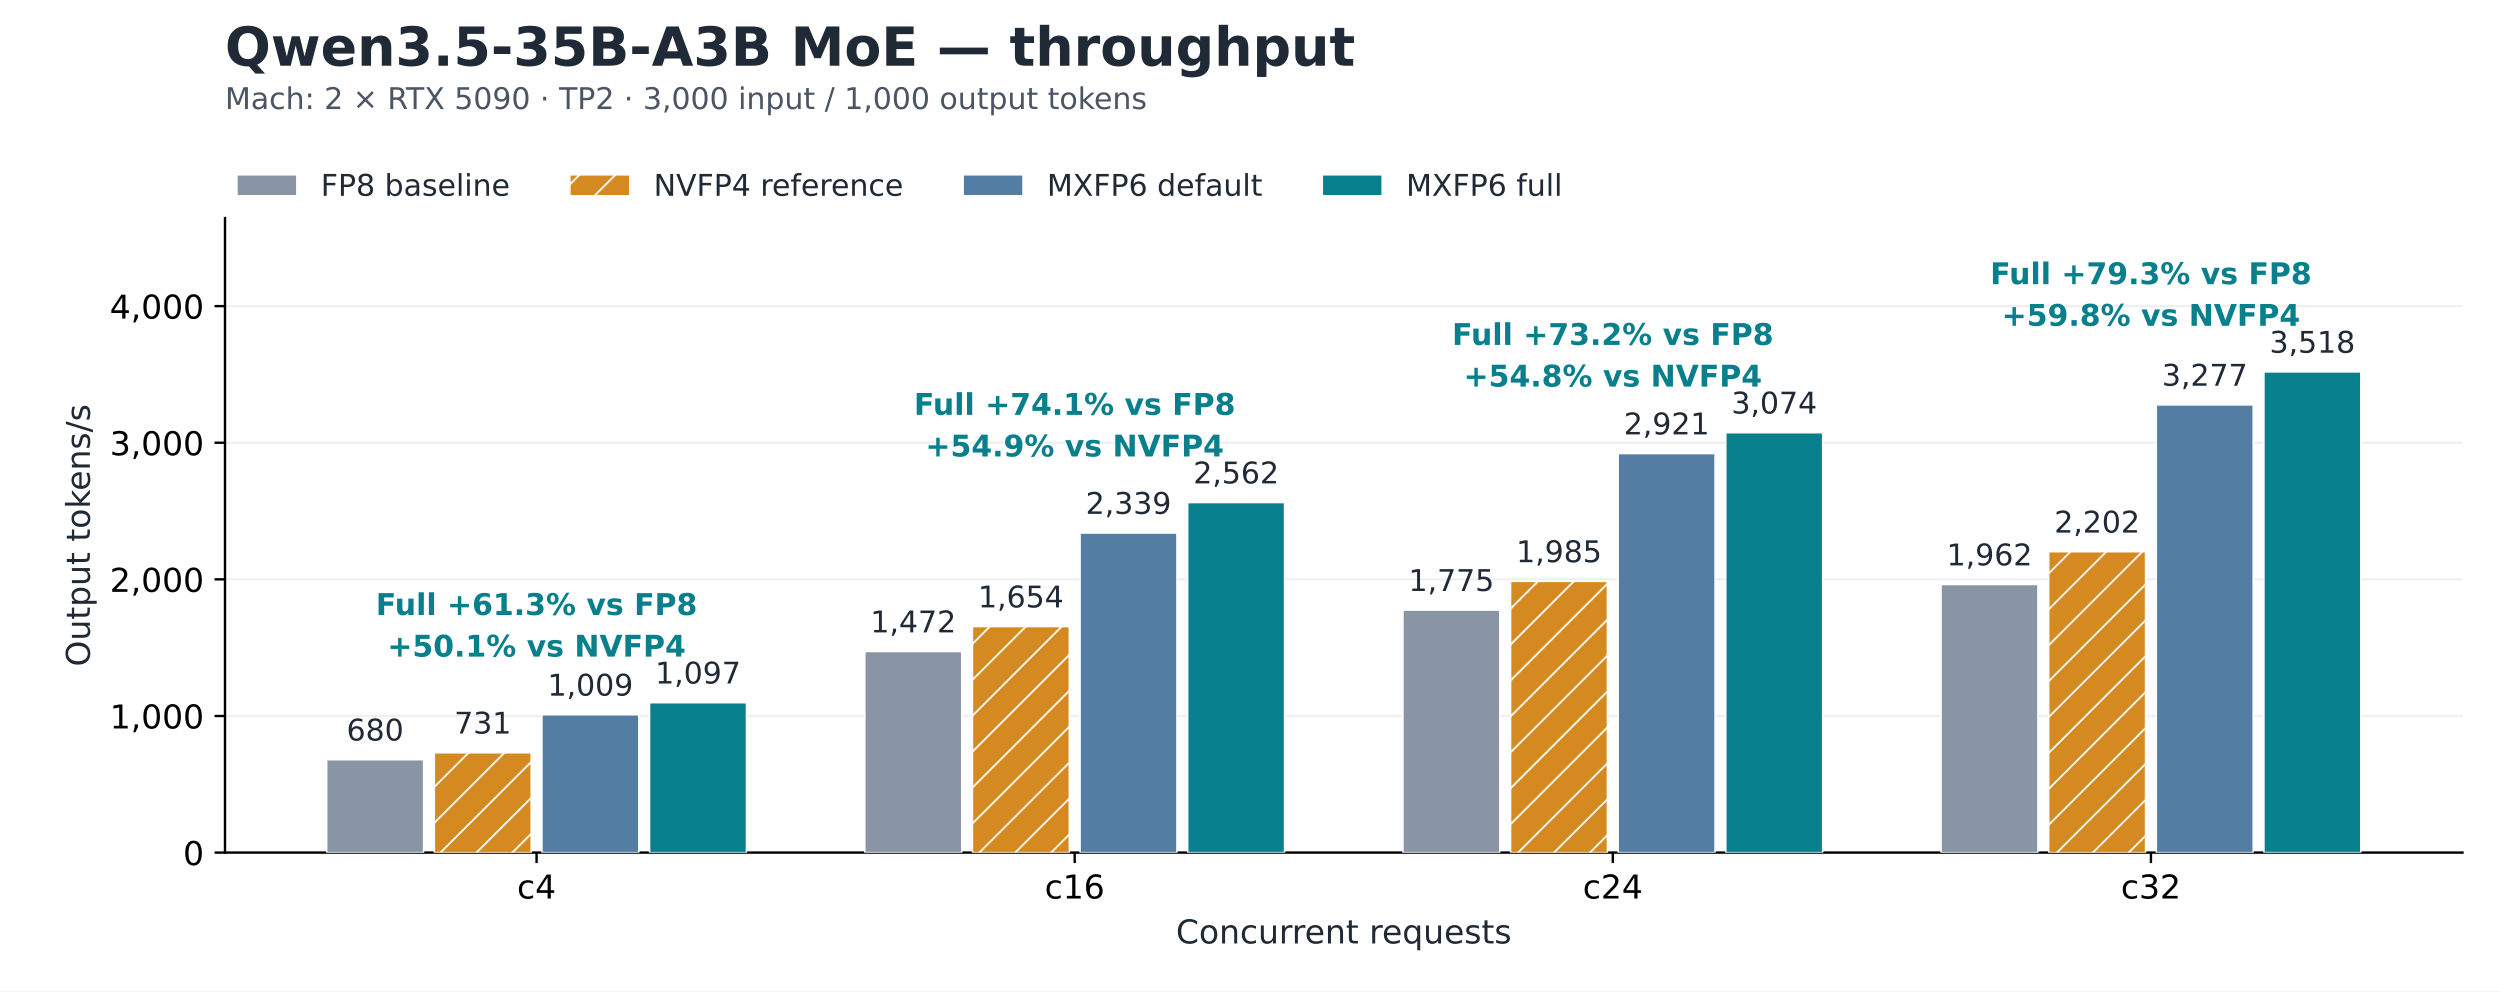
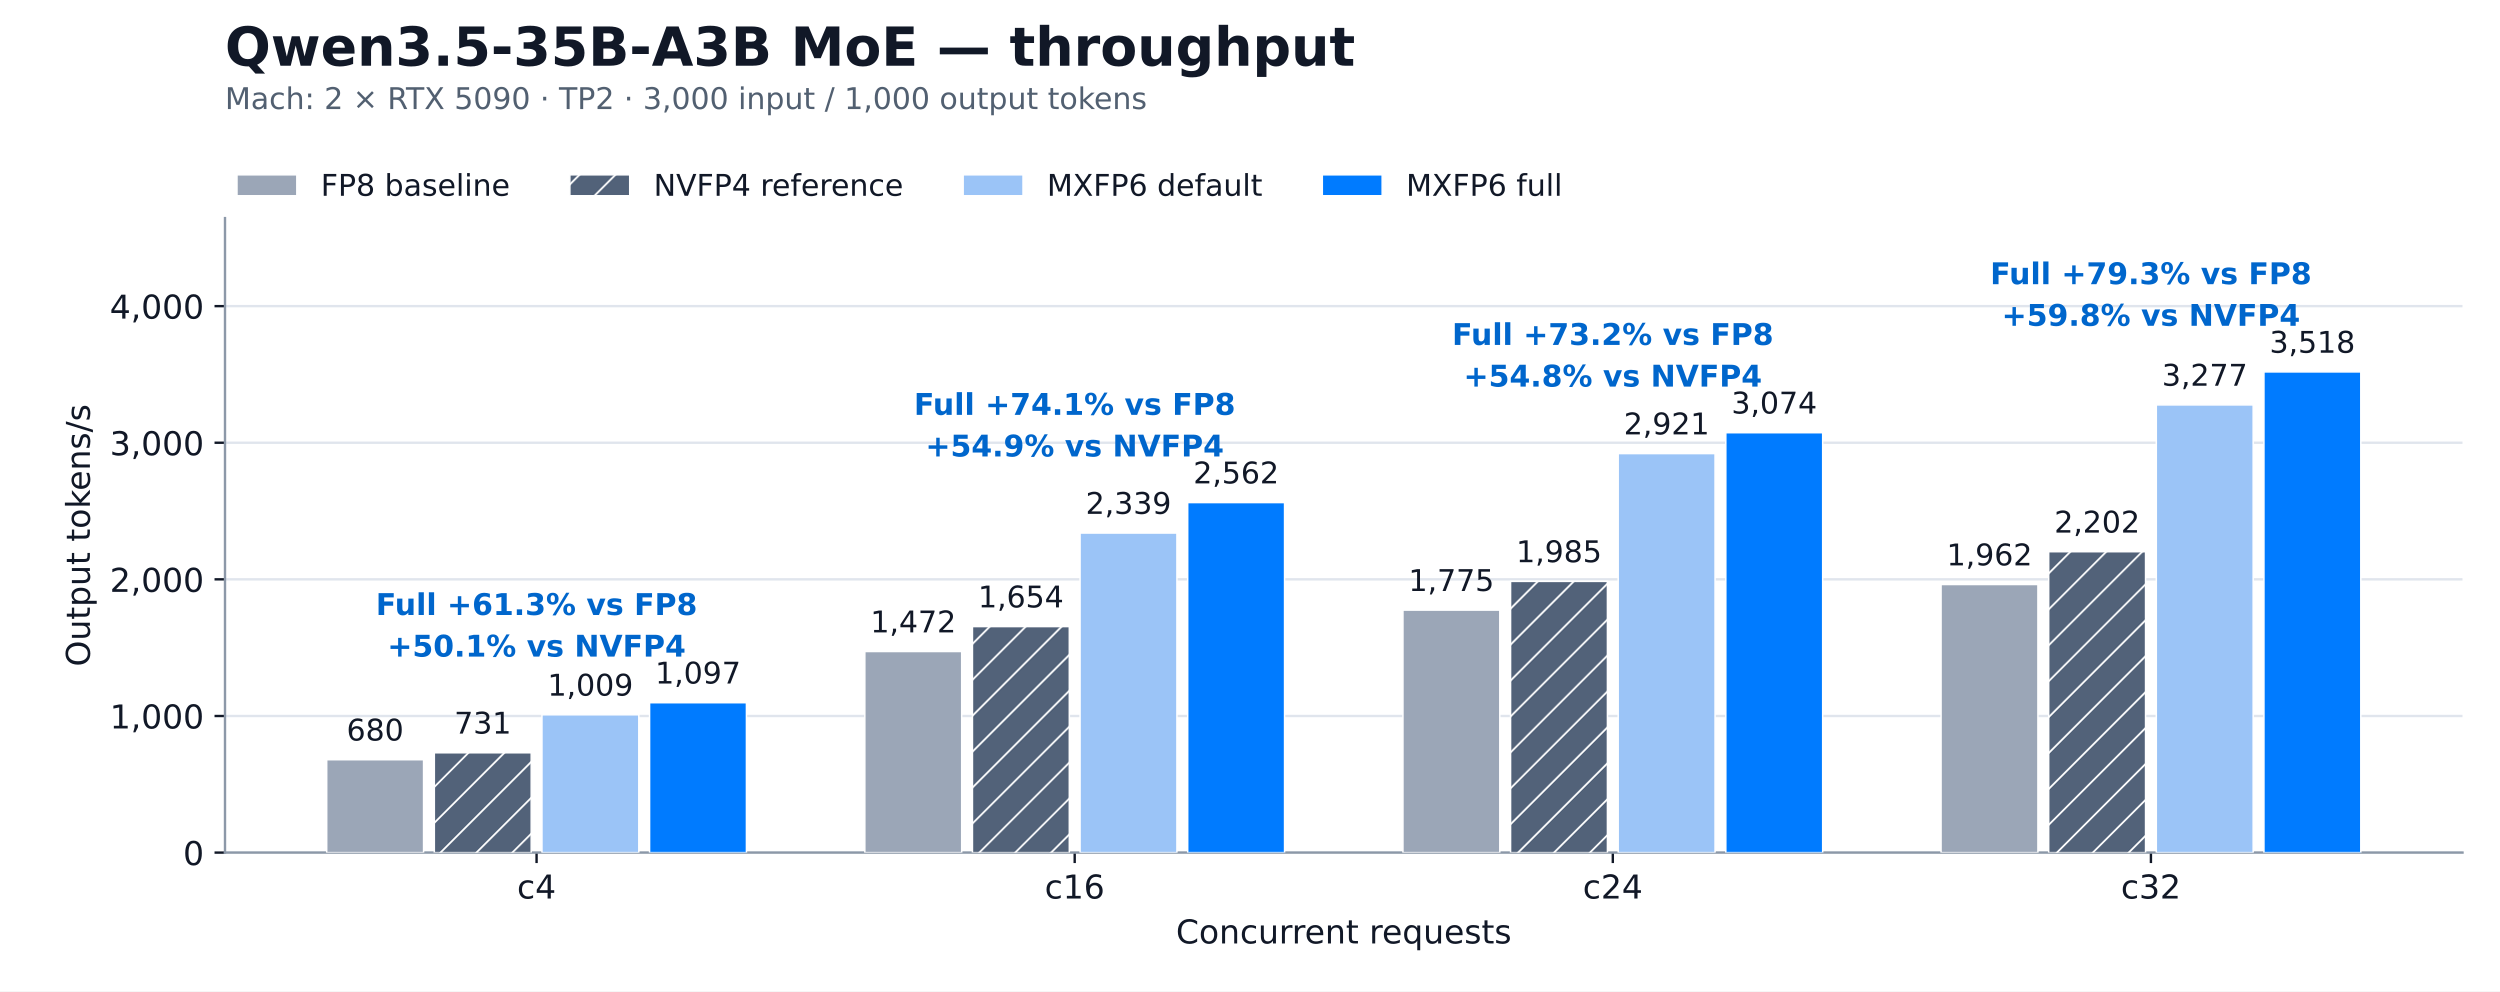
<svg xmlns="http://www.w3.org/2000/svg" xmlns:xlink="http://www.w3.org/1999/xlink" width="835.2pt" height="331.2pt" viewBox="0 0 835.2 331.2" version="1.1">
  <defs>
-     <style type="text/css">*{stroke-linejoin: round; stroke-linecap: butt}</style>
+     <style type="text/css">:root { --chart-background: #ffffff; --chart-text: #111827; --chart-muted: #526071; --chart-axis: #8c98a8; --chart-grid: #cfd7e3; --chart-fp8: #9ba6b7; --chart-nvfp4: #526279; --chart-default: #9bc4f7; --chart-full: #007bff; --chart-emphasis: #0066cc; --chart-interval: #354152; } @media (prefers-color-scheme: dark) { :root { --chart-background: #0d1117; --chart-text: #e6edf3; --chart-muted: #9da7b3; --chart-axis: #6e7681; --chart-grid: #30363d; --chart-fp8: #778394; --chart-nvfp4: #a2b0c3; --chart-default: #284f7d; --chart-full: #379bff; --chart-emphasis: #58a6ff; --chart-interval: #c9d1d9; } }
+ *{stroke-linejoin: round; stroke-linecap: butt}</style>
  </defs>
  <g id="figure_1">
    <g id="patch_1">
-       <path d="M 0 331.2 L 835.2 331.2 L 835.2 0 L 0 0 z " style="fill: #ffffff" />
+       <path d="M 0 331.2 L 835.2 331.2 L 835.2 0 L 0 0 z " style="fill: var(--chart-background, #ffffff)" />
    </g>
    <g id="axes_1">
      <g id="patch_2">
-         <path d="M 75.168 284.832 L 822.672 284.832 L 822.672 72.864 L 75.168 72.864 z " style="fill: #ffffff" />
+         <path d="M 75.168 284.832 L 822.672 284.832 L 822.672 72.864 L 75.168 72.864 z " style="fill: var(--chart-background, #ffffff)" />
      </g>
      <g id="matplotlib.axis_1">
        <g id="xtick_1">
          <g id="line2d_1">
            <defs>
-               <path id="ma01ef1c068" d="M 0 0 L 0 3.5 " style="stroke: #000000; stroke-width: 0.8" />
+               <path id="mda2817284b" d="M 0 0 L 0 3.5 " style="stroke: var(--chart-text, #111827); stroke-width: 0.8" />
            </defs>
            <g>
-               <use xlink:href="#ma01ef1c068" x="179.258" y="284.832" style="stroke: #000000; stroke-width: 0.8" />
+               <use xlink:href="#mda2817284b" x="179.258" y="284.832" style="fill: var(--chart-text, #111827); stroke: var(--chart-text, #111827); stroke-width: 0.8" />
            </g>
          </g>
          <g id="text_1">
-             <text style="font-size: 11px; font-family: 'DejaVu Sans'; text-anchor: middle" x="179.258" y="300.189" transform="rotate(-0 179.2577 300.1894)">c4</text>
+             <text style="font-size: 11px; font-family: 'DejaVu Sans'; text-anchor: middle; fill: var(--chart-text, #111827)" x="179.258" y="300.189" transform="rotate(-0 179.2577 300.1894)">c4</text>
          </g>
        </g>
        <g id="xtick_2">
          <g id="line2d_2">
            <g>
-               <use xlink:href="#ma01ef1c068" x="359.033" y="284.832" style="stroke: #000000; stroke-width: 0.8" />
+               <use xlink:href="#mda2817284b" x="359.033" y="284.832" style="fill: var(--chart-text, #111827); stroke: var(--chart-text, #111827); stroke-width: 0.8" />
            </g>
          </g>
          <g id="text_2">
-             <text style="font-size: 11px; font-family: 'DejaVu Sans'; text-anchor: middle" x="359.033" y="300.189" transform="rotate(-0 359.0326 300.1894)">c16</text>
+             <text style="font-size: 11px; font-family: 'DejaVu Sans'; text-anchor: middle; fill: var(--chart-text, #111827)" x="359.033" y="300.189" transform="rotate(-0 359.0326 300.1894)">c16</text>
          </g>
        </g>
        <g id="xtick_3">
          <g id="line2d_3">
            <g>
-               <use xlink:href="#ma01ef1c068" x="538.807" y="284.832" style="stroke: #000000; stroke-width: 0.8" />
+               <use xlink:href="#mda2817284b" x="538.807" y="284.832" style="fill: var(--chart-text, #111827); stroke: var(--chart-text, #111827); stroke-width: 0.8" />
            </g>
          </g>
          <g id="text_3">
-             <text style="font-size: 11px; font-family: 'DejaVu Sans'; text-anchor: middle" x="538.807" y="300.189" transform="rotate(-0 538.8074 300.1894)">c24</text>
+             <text style="font-size: 11px; font-family: 'DejaVu Sans'; text-anchor: middle; fill: var(--chart-text, #111827)" x="538.807" y="300.189" transform="rotate(-0 538.8074 300.1894)">c24</text>
          </g>
        </g>
        <g id="xtick_4">
          <g id="line2d_4">
            <g>
-               <use xlink:href="#ma01ef1c068" x="718.582" y="284.832" style="stroke: #000000; stroke-width: 0.8" />
+               <use xlink:href="#mda2817284b" x="718.582" y="284.832" style="fill: var(--chart-text, #111827); stroke: var(--chart-text, #111827); stroke-width: 0.8" />
            </g>
          </g>
          <g id="text_4">
-             <text style="font-size: 11px; font-family: 'DejaVu Sans'; text-anchor: middle" x="718.582" y="300.189" transform="rotate(-0 718.5823 300.1894)">c32</text>
+             <text style="font-size: 11px; font-family: 'DejaVu Sans'; text-anchor: middle; fill: var(--chart-text, #111827)" x="718.582" y="300.189" transform="rotate(-0 718.5823 300.1894)">c32</text>
          </g>
        </g>
        <g id="text_5">
-           <text style="font-size: 11px; font-family: 'DejaVu Sans'; text-anchor: middle; fill: #202936" x="448.92" y="315.189" transform="rotate(-0 448.92 315.1894)">Concurrent requests</text>
+           <text style="font-size: 11px; font-family: 'DejaVu Sans'; text-anchor: middle; fill: var(--chart-text, #111827)" x="448.92" y="315.189" transform="rotate(-0 448.92 315.1894)">Concurrent requests</text>
        </g>
      </g>
      <g id="matplotlib.axis_2">
        <g id="ytick_1">
          <g id="line2d_5">
-             <path d="M 75.168 284.832 L 822.672 284.832 " clip-path="url(#pee275df40e)" style="fill: none; stroke: #b0b0b0; stroke-opacity: 0.18; stroke-width: 0.8; stroke-linecap: square" />
+             <path d="M 75.168 284.832 L 822.672 284.832 " clip-path="url(#pee275df40e)" style="fill: none; stroke: var(--chart-grid, #cfd7e3); stroke-opacity: 0.65; stroke-width: 0.8; stroke-linecap: square" />
          </g>
          <g id="line2d_6">
            <defs>
-               <path id="m401d852f15" d="M 0 0 L -3.5 0 " style="stroke: #000000; stroke-width: 0.8" />
+               <path id="mc57290aba8" d="M 0 0 L -3.5 0 " style="stroke: var(--chart-text, #111827); stroke-width: 0.8" />
            </defs>
            <g>
-               <use xlink:href="#m401d852f15" x="75.168" y="284.832" style="stroke: #000000; stroke-width: 0.8" />
+               <use xlink:href="#mc57290aba8" x="75.168" y="284.832" style="fill: var(--chart-text, #111827); stroke: var(--chart-text, #111827); stroke-width: 0.8" />
            </g>
          </g>
          <g id="text_6">
-             <text style="font-size: 11px; font-family: 'DejaVu Sans'; text-anchor: end" x="68.168" y="289.011" transform="rotate(-0 68.168 289.0107)">0</text>
+             <text style="font-size: 11px; font-family: 'DejaVu Sans'; text-anchor: end; fill: var(--chart-text, #111827)" x="68.168" y="289.011" transform="rotate(-0 68.168 289.0107)">0</text>
          </g>
        </g>
        <g id="ytick_2">
          <g id="line2d_7">
-             <path d="M 75.168 239.192 L 822.672 239.192 " clip-path="url(#pee275df40e)" style="fill: none; stroke: #b0b0b0; stroke-opacity: 0.18; stroke-width: 0.8; stroke-linecap: square" />
+             <path d="M 75.168 239.192 L 822.672 239.192 " clip-path="url(#pee275df40e)" style="fill: none; stroke: var(--chart-grid, #cfd7e3); stroke-opacity: 0.65; stroke-width: 0.8; stroke-linecap: square" />
          </g>
          <g id="line2d_8">
            <g>
-               <use xlink:href="#m401d852f15" x="75.168" y="239.192" style="stroke: #000000; stroke-width: 0.8" />
+               <use xlink:href="#mc57290aba8" x="75.168" y="239.192" style="fill: var(--chart-text, #111827); stroke: var(--chart-text, #111827); stroke-width: 0.8" />
            </g>
          </g>
          <g id="text_7">
-             <text style="font-size: 11px; font-family: 'DejaVu Sans'; text-anchor: end" x="68.168" y="243.371" transform="rotate(-0 68.168 243.3706)">1,000</text>
+             <text style="font-size: 11px; font-family: 'DejaVu Sans'; text-anchor: end; fill: var(--chart-text, #111827)" x="68.168" y="243.371" transform="rotate(-0 68.168 243.3706)">1,000</text>
          </g>
        </g>
        <g id="ytick_3">
          <g id="line2d_9">
-             <path d="M 75.168 193.552 L 822.672 193.552 " clip-path="url(#pee275df40e)" style="fill: none; stroke: #b0b0b0; stroke-opacity: 0.18; stroke-width: 0.8; stroke-linecap: square" />
+             <path d="M 75.168 193.552 L 822.672 193.552 " clip-path="url(#pee275df40e)" style="fill: none; stroke: var(--chart-grid, #cfd7e3); stroke-opacity: 0.65; stroke-width: 0.8; stroke-linecap: square" />
          </g>
          <g id="line2d_10">
            <g>
-               <use xlink:href="#m401d852f15" x="75.168" y="193.552" style="stroke: #000000; stroke-width: 0.8" />
+               <use xlink:href="#mc57290aba8" x="75.168" y="193.552" style="fill: var(--chart-text, #111827); stroke: var(--chart-text, #111827); stroke-width: 0.8" />
            </g>
          </g>
          <g id="text_8">
-             <text style="font-size: 11px; font-family: 'DejaVu Sans'; text-anchor: end" x="68.168" y="197.73" transform="rotate(-0 68.168 197.7305)">2,000</text>
+             <text style="font-size: 11px; font-family: 'DejaVu Sans'; text-anchor: end; fill: var(--chart-text, #111827)" x="68.168" y="197.73" transform="rotate(-0 68.168 197.7305)">2,000</text>
          </g>
        </g>
        <g id="ytick_4">
          <g id="line2d_11">
-             <path d="M 75.168 147.912 L 822.672 147.912 " clip-path="url(#pee275df40e)" style="fill: none; stroke: #b0b0b0; stroke-opacity: 0.18; stroke-width: 0.8; stroke-linecap: square" />
+             <path d="M 75.168 147.912 L 822.672 147.912 " clip-path="url(#pee275df40e)" style="fill: none; stroke: var(--chart-grid, #cfd7e3); stroke-opacity: 0.65; stroke-width: 0.8; stroke-linecap: square" />
          </g>
          <g id="line2d_12">
            <g>
-               <use xlink:href="#m401d852f15" x="75.168" y="147.912" style="stroke: #000000; stroke-width: 0.8" />
+               <use xlink:href="#mc57290aba8" x="75.168" y="147.912" style="fill: var(--chart-text, #111827); stroke: var(--chart-text, #111827); stroke-width: 0.8" />
            </g>
          </g>
          <g id="text_9">
-             <text style="font-size: 11px; font-family: 'DejaVu Sans'; text-anchor: end" x="68.168" y="152.09" transform="rotate(-0 68.168 152.0904)">3,000</text>
+             <text style="font-size: 11px; font-family: 'DejaVu Sans'; text-anchor: end; fill: var(--chart-text, #111827)" x="68.168" y="152.09" transform="rotate(-0 68.168 152.0904)">3,000</text>
          </g>
        </g>
        <g id="ytick_5">
          <g id="line2d_13">
-             <path d="M 75.168 102.272 L 822.672 102.272 " clip-path="url(#pee275df40e)" style="fill: none; stroke: #b0b0b0; stroke-opacity: 0.18; stroke-width: 0.8; stroke-linecap: square" />
+             <path d="M 75.168 102.272 L 822.672 102.272 " clip-path="url(#pee275df40e)" style="fill: none; stroke: var(--chart-grid, #cfd7e3); stroke-opacity: 0.65; stroke-width: 0.8; stroke-linecap: square" />
          </g>
          <g id="line2d_14">
            <g>
-               <use xlink:href="#m401d852f15" x="75.168" y="102.272" style="stroke: #000000; stroke-width: 0.8" />
+               <use xlink:href="#mc57290aba8" x="75.168" y="102.272" style="fill: var(--chart-text, #111827); stroke: var(--chart-text, #111827); stroke-width: 0.8" />
            </g>
          </g>
          <g id="text_10">
-             <text style="font-size: 11px; font-family: 'DejaVu Sans'; text-anchor: end" x="68.168" y="106.45" transform="rotate(-0 68.168 106.4503)">4,000</text>
+             <text style="font-size: 11px; font-family: 'DejaVu Sans'; text-anchor: end; fill: var(--chart-text, #111827)" x="68.168" y="106.45" transform="rotate(-0 68.168 106.4503)">4,000</text>
          </g>
        </g>
        <g id="text_11">
-           <text style="font-size: 11px; font-family: 'DejaVu Sans'; text-anchor: middle; fill: #202936" x="30.034" y="178.848" transform="rotate(-90 30.03448 178.848)">Output tokens/s</text>
+           <text style="font-size: 11px; font-family: 'DejaVu Sans'; text-anchor: middle; fill: var(--chart-text, #111827)" x="30.034" y="178.848" transform="rotate(-90 30.03448 178.848)">Output tokens/s</text>
        </g>
      </g>
      <g id="patch_3">
-         <path d="M 75.168 284.832 L 75.168 72.864 " style="fill: none; stroke: #000000; stroke-width: 0.8; stroke-linejoin: miter; stroke-linecap: square" />
+         <path d="M 75.168 284.832 L 75.168 72.864 " style="fill: none; stroke: var(--chart-axis, #8c98a8); stroke-width: 0.8; stroke-linejoin: miter; stroke-linecap: square" />
      </g>
      <g id="patch_4">
-         <path d="M 75.168 284.832 L 822.672 284.832 " style="fill: none; stroke: #000000; stroke-width: 0.8; stroke-linejoin: miter; stroke-linecap: square" />
+         <path d="M 75.168 284.832 L 822.672 284.832 " style="fill: none; stroke: var(--chart-axis, #8c98a8); stroke-width: 0.8; stroke-linejoin: miter; stroke-linecap: square" />
      </g>
      <g id="patch_5">
-         <path d="M 109.145 284.832 L 141.505 284.832 L 141.505 253.802 L 109.145 253.802 z " clip-path="url(#pee275df40e)" style="fill: #8994a4; stroke: #ffffff; stroke-width: 0.5; stroke-linejoin: miter" />
+         <path d="M 109.145 284.832 L 141.505 284.832 L 141.505 253.802 L 109.145 253.802 z " clip-path="url(#pee275df40e)" style="fill: var(--chart-fp8, #9ba6b7); stroke: var(--chart-background, #ffffff); stroke-width: 0.5; stroke-linejoin: miter" />
      </g>
      <g id="patch_6">
-         <path d="M 288.92 284.832 L 321.28 284.832 L 321.28 217.669 L 288.92 217.669 z " clip-path="url(#pee275df40e)" style="fill: #8994a4; stroke: #ffffff; stroke-width: 0.5; stroke-linejoin: miter" />
+         <path d="M 288.92 284.832 L 321.28 284.832 L 321.28 217.669 L 288.92 217.669 z " clip-path="url(#pee275df40e)" style="fill: var(--chart-fp8, #9ba6b7); stroke: var(--chart-background, #ffffff); stroke-width: 0.5; stroke-linejoin: miter" />
      </g>
      <g id="patch_7">
-         <path d="M 468.695 284.832 L 501.055 284.832 L 501.055 203.837 L 468.695 203.837 z " clip-path="url(#pee275df40e)" style="fill: #8994a4; stroke: #ffffff; stroke-width: 0.5; stroke-linejoin: miter" />
+         <path d="M 468.695 284.832 L 501.055 284.832 L 501.055 203.837 L 468.695 203.837 z " clip-path="url(#pee275df40e)" style="fill: var(--chart-fp8, #9ba6b7); stroke: var(--chart-background, #ffffff); stroke-width: 0.5; stroke-linejoin: miter" />
      </g>
      <g id="patch_8">
-         <path d="M 648.47 284.832 L 680.83 284.832 L 680.83 195.28 L 648.47 195.28 z " clip-path="url(#pee275df40e)" style="fill: #8994a4; stroke: #ffffff; stroke-width: 0.5; stroke-linejoin: miter" />
+         <path d="M 648.47 284.832 L 680.83 284.832 L 680.83 195.28 L 648.47 195.28 z " clip-path="url(#pee275df40e)" style="fill: var(--chart-fp8, #9ba6b7); stroke: var(--chart-background, #ffffff); stroke-width: 0.5; stroke-linejoin: miter" />
      </g>
      <g id="text_12">
-         <text style="font-size: 10px; font-family: 'DejaVu Sans'; text-anchor: middle; fill: #202936" x="125.325" y="247.399" transform="rotate(-0 125.3252 247.3993)">680</text>
+         <text style="font-size: 10px; font-family: 'DejaVu Sans'; text-anchor: middle; fill: var(--chart-text, #111827)" x="125.325" y="247.399" transform="rotate(-0 125.3252 247.3993)">680</text>
      </g>
      <g id="text_13">
-         <text style="font-size: 10px; font-family: 'DejaVu Sans'; text-anchor: middle; fill: #202936" x="305.1" y="211.267" transform="rotate(-0 305.1001 211.2665)">1,472</text>
+         <text style="font-size: 10px; font-family: 'DejaVu Sans'; text-anchor: middle; fill: var(--chart-text, #111827)" x="305.1" y="211.267" transform="rotate(-0 305.1001 211.2665)">1,472</text>
      </g>
      <g id="text_14">
-         <text style="font-size: 10px; font-family: 'DejaVu Sans'; text-anchor: middle; fill: #202936" x="484.875" y="197.435" transform="rotate(-0 484.875 197.4349)">1,775</text>
+         <text style="font-size: 10px; font-family: 'DejaVu Sans'; text-anchor: middle; fill: var(--chart-text, #111827)" x="484.875" y="197.435" transform="rotate(-0 484.875 197.4349)">1,775</text>
      </g>
      <g id="text_15">
-         <text style="font-size: 10px; font-family: 'DejaVu Sans'; text-anchor: middle; fill: #202936" x="664.65" y="188.878" transform="rotate(-0 664.6499 188.8775)">1,962</text>
+         <text style="font-size: 10px; font-family: 'DejaVu Sans'; text-anchor: middle; fill: var(--chart-text, #111827)" x="664.65" y="188.878" transform="rotate(-0 664.6499 188.8775)">1,962</text>
      </g>
      <g id="patch_9">
-         <path d="M 145.1 284.832 L 177.46 284.832 L 177.46 251.487 L 145.1 251.487 z " clip-path="url(#pee275df40e)" style="fill: url(#h2fb66cb2f7); stroke: #ffffff; stroke-width: 0.5; stroke-linejoin: miter" />
+         <path d="M 145.1 284.832 L 177.46 284.832 L 177.46 251.487 L 145.1 251.487 z " clip-path="url(#pee275df40e)" style="fill: url(#h0551111766); stroke: var(--chart-background, #ffffff); stroke-width: 0.5; stroke-linejoin: miter" />
      </g>
      <g id="patch_10">
-         <path d="M 324.875 284.832 L 357.235 284.832 L 357.235 209.334 L 324.875 209.334 z " clip-path="url(#pee275df40e)" style="fill: url(#h2fb66cb2f7); stroke: #ffffff; stroke-width: 0.5; stroke-linejoin: miter" />
+         <path d="M 324.875 284.832 L 357.235 284.832 L 357.235 209.334 L 324.875 209.334 z " clip-path="url(#pee275df40e)" style="fill: url(#h0551111766); stroke: var(--chart-background, #ffffff); stroke-width: 0.5; stroke-linejoin: miter" />
      </g>
      <g id="patch_11">
-         <path d="M 504.65 284.832 L 537.01 284.832 L 537.01 194.222 L 504.65 194.222 z " clip-path="url(#pee275df40e)" style="fill: url(#h2fb66cb2f7); stroke: #ffffff; stroke-width: 0.5; stroke-linejoin: miter" />
+         <path d="M 504.65 284.832 L 537.01 284.832 L 537.01 194.222 L 504.65 194.222 z " clip-path="url(#pee275df40e)" style="fill: url(#h0551111766); stroke: var(--chart-background, #ffffff); stroke-width: 0.5; stroke-linejoin: miter" />
      </g>
      <g id="patch_12">
-         <path d="M 684.425 284.832 L 716.785 284.832 L 716.785 184.327 L 684.425 184.327 z " clip-path="url(#pee275df40e)" style="fill: url(#h2fb66cb2f7); stroke: #ffffff; stroke-width: 0.5; stroke-linejoin: miter" />
+         <path d="M 684.425 284.832 L 716.785 284.832 L 716.785 184.327 L 684.425 184.327 z " clip-path="url(#pee275df40e)" style="fill: url(#h0551111766); stroke: var(--chart-background, #ffffff); stroke-width: 0.5; stroke-linejoin: miter" />
      </g>
      <g id="text_16">
-         <text style="font-size: 10px; font-family: 'DejaVu Sans'; text-anchor: middle; fill: #202936" x="161.28" y="245.085" transform="rotate(-0 161.2802 245.085)">731</text>
+         <text style="font-size: 10px; font-family: 'DejaVu Sans'; text-anchor: middle; fill: var(--chart-text, #111827)" x="161.28" y="245.085" transform="rotate(-0 161.2802 245.085)">731</text>
      </g>
      <g id="text_17">
-         <text style="font-size: 10px; font-family: 'DejaVu Sans'; text-anchor: middle; fill: #202936" x="341.055" y="202.932" transform="rotate(-0 341.0551 202.9319)">1,654</text>
+         <text style="font-size: 10px; font-family: 'DejaVu Sans'; text-anchor: middle; fill: var(--chart-text, #111827)" x="341.055" y="202.932" transform="rotate(-0 341.0551 202.9319)">1,654</text>
      </g>
      <g id="text_18">
-         <text style="font-size: 10px; font-family: 'DejaVu Sans'; text-anchor: middle; fill: #202936" x="520.83" y="187.82" transform="rotate(-0 520.83 187.8199)">1,985</text>
+         <text style="font-size: 10px; font-family: 'DejaVu Sans'; text-anchor: middle; fill: var(--chart-text, #111827)" x="520.83" y="187.82" transform="rotate(-0 520.83 187.8199)">1,985</text>
      </g>
      <g id="text_19">
-         <text style="font-size: 10px; font-family: 'DejaVu Sans'; text-anchor: middle; fill: #202936" x="700.605" y="177.925" transform="rotate(-0 700.6048 177.9249)">2,202</text>
+         <text style="font-size: 10px; font-family: 'DejaVu Sans'; text-anchor: middle; fill: var(--chart-text, #111827)" x="700.605" y="177.925" transform="rotate(-0 700.6048 177.9249)">2,202</text>
      </g>
      <g id="patch_13">
-         <path d="M 181.055 284.832 L 213.415 284.832 L 213.415 238.801 L 181.055 238.801 z " clip-path="url(#pee275df40e)" style="fill: #537da2; stroke: #ffffff; stroke-width: 0.5; stroke-linejoin: miter" />
+         <path d="M 181.055 284.832 L 213.415 284.832 L 213.415 238.801 L 181.055 238.801 z " clip-path="url(#pee275df40e)" style="fill: var(--chart-default, #9bc4f7); stroke: var(--chart-background, #ffffff); stroke-width: 0.5; stroke-linejoin: miter" />
      </g>
      <g id="patch_14">
-         <path d="M 360.83 284.832 L 393.19 284.832 L 393.19 178.081 L 360.83 178.081 z " clip-path="url(#pee275df40e)" style="fill: #537da2; stroke: #ffffff; stroke-width: 0.5; stroke-linejoin: miter" />
+         <path d="M 360.83 284.832 L 393.19 284.832 L 393.19 178.081 L 360.83 178.081 z " clip-path="url(#pee275df40e)" style="fill: var(--chart-default, #9bc4f7); stroke: var(--chart-background, #ffffff); stroke-width: 0.5; stroke-linejoin: miter" />
      </g>
      <g id="patch_15">
-         <path d="M 540.605 284.832 L 572.965 284.832 L 572.965 151.529 L 540.605 151.529 z " clip-path="url(#pee275df40e)" style="fill: #537da2; stroke: #ffffff; stroke-width: 0.5; stroke-linejoin: miter" />
+         <path d="M 540.605 284.832 L 572.965 284.832 L 572.965 151.529 L 540.605 151.529 z " clip-path="url(#pee275df40e)" style="fill: var(--chart-default, #9bc4f7); stroke: var(--chart-background, #ffffff); stroke-width: 0.5; stroke-linejoin: miter" />
      </g>
      <g id="patch_16">
-         <path d="M 720.38 284.832 L 752.74 284.832 L 752.74 135.268 L 720.38 135.268 z " clip-path="url(#pee275df40e)" style="fill: #537da2; stroke: #ffffff; stroke-width: 0.5; stroke-linejoin: miter" />
+         <path d="M 720.38 284.832 L 752.74 284.832 L 752.74 135.268 L 720.38 135.268 z " clip-path="url(#pee275df40e)" style="fill: var(--chart-default, #9bc4f7); stroke: var(--chart-background, #ffffff); stroke-width: 0.5; stroke-linejoin: miter" />
      </g>
      <g id="text_20">
-         <text style="font-size: 10px; font-family: 'DejaVu Sans'; text-anchor: middle; fill: #202936" x="197.235" y="232.399" transform="rotate(-0 197.2352 232.3989)">1,009</text>
+         <text style="font-size: 10px; font-family: 'DejaVu Sans'; text-anchor: middle; fill: var(--chart-text, #111827)" x="197.235" y="232.399" transform="rotate(-0 197.2352 232.3989)">1,009</text>
      </g>
      <g id="text_21">
-         <text style="font-size: 10px; font-family: 'DejaVu Sans'; text-anchor: middle; fill: #202936" x="377.01" y="171.679" transform="rotate(-0 377.01 171.679)">2,339</text>
+         <text style="font-size: 10px; font-family: 'DejaVu Sans'; text-anchor: middle; fill: var(--chart-text, #111827)" x="377.01" y="171.679" transform="rotate(-0 377.01 171.679)">2,339</text>
      </g>
      <g id="text_22">
-         <text style="font-size: 10px; font-family: 'DejaVu Sans'; text-anchor: middle; fill: #202936" x="556.785" y="145.127" transform="rotate(-0 556.7849 145.127)">2,921</text>
+         <text style="font-size: 10px; font-family: 'DejaVu Sans'; text-anchor: middle; fill: var(--chart-text, #111827)" x="556.785" y="145.127" transform="rotate(-0 556.7849 145.127)">2,921</text>
      </g>
      <g id="text_23">
-         <text style="font-size: 10px; font-family: 'DejaVu Sans'; text-anchor: middle; fill: #202936" x="736.56" y="128.866" transform="rotate(-0 736.5598 128.8659)">3,277</text>
+         <text style="font-size: 10px; font-family: 'DejaVu Sans'; text-anchor: middle; fill: var(--chart-text, #111827)" x="736.56" y="128.866" transform="rotate(-0 736.5598 128.8659)">3,277</text>
      </g>
      <g id="patch_17">
-         <path d="M 217.01 284.832 L 249.37 284.832 L 249.37 234.768 L 217.01 234.768 z " clip-path="url(#pee275df40e)" style="fill: #087f8c; stroke: #ffffff; stroke-width: 0.5; stroke-linejoin: miter" />
+         <path d="M 217.01 284.832 L 249.37 284.832 L 249.37 234.768 L 217.01 234.768 z " clip-path="url(#pee275df40e)" style="fill: var(--chart-full, #007bff); stroke: var(--chart-background, #ffffff); stroke-width: 0.5; stroke-linejoin: miter" />
      </g>
      <g id="patch_18">
-         <path d="M 396.785 284.832 L 429.145 284.832 L 429.145 167.909 L 396.785 167.909 z " clip-path="url(#pee275df40e)" style="fill: #087f8c; stroke: #ffffff; stroke-width: 0.5; stroke-linejoin: miter" />
+         <path d="M 396.785 284.832 L 429.145 284.832 L 429.145 167.909 L 396.785 167.909 z " clip-path="url(#pee275df40e)" style="fill: var(--chart-full, #007bff); stroke: var(--chart-background, #ffffff); stroke-width: 0.5; stroke-linejoin: miter" />
      </g>
      <g id="patch_19">
-         <path d="M 576.56 284.832 L 608.92 284.832 L 608.92 144.554 L 576.56 144.554 z " clip-path="url(#pee275df40e)" style="fill: #087f8c; stroke: #ffffff; stroke-width: 0.5; stroke-linejoin: miter" />
+         <path d="M 576.56 284.832 L 608.92 284.832 L 608.92 144.554 L 576.56 144.554 z " clip-path="url(#pee275df40e)" style="fill: var(--chart-full, #007bff); stroke: var(--chart-background, #ffffff); stroke-width: 0.5; stroke-linejoin: miter" />
      </g>
      <g id="patch_20">
-         <path d="M 756.335 284.832 L 788.695 284.832 L 788.695 124.25 L 756.335 124.25 z " clip-path="url(#pee275df40e)" style="fill: #087f8c; stroke: #ffffff; stroke-width: 0.5; stroke-linejoin: miter" />
+         <path d="M 756.335 284.832 L 788.695 284.832 L 788.695 124.25 L 756.335 124.25 z " clip-path="url(#pee275df40e)" style="fill: var(--chart-full, #007bff); stroke: var(--chart-background, #ffffff); stroke-width: 0.5; stroke-linejoin: miter" />
      </g>
      <g id="text_24">
-         <text style="font-size: 10px; font-family: 'DejaVu Sans'; text-anchor: middle; fill: #202936" x="233.19" y="228.365" transform="rotate(-0 233.1901 228.3655)">1,097</text>
+         <text style="font-size: 10px; font-family: 'DejaVu Sans'; text-anchor: middle; fill: var(--chart-text, #111827)" x="233.19" y="228.365" transform="rotate(-0 233.1901 228.3655)">1,097</text>
      </g>
      <g id="text_25">
-         <text style="font-size: 10px; font-family: 'DejaVu Sans'; text-anchor: middle; fill: #202936" x="412.965" y="161.506" transform="rotate(-0 412.965 161.5064)">2,562</text>
+         <text style="font-size: 10px; font-family: 'DejaVu Sans'; text-anchor: middle; fill: var(--chart-text, #111827)" x="412.965" y="161.506" transform="rotate(-0 412.965 161.5064)">2,562</text>
      </g>
      <g id="text_26">
-         <text style="font-size: 10px; font-family: 'DejaVu Sans'; text-anchor: middle; fill: #202936" x="592.74" y="138.152" transform="rotate(-0 592.7399 138.1518)">3,074</text>
+         <text style="font-size: 10px; font-family: 'DejaVu Sans'; text-anchor: middle; fill: var(--chart-text, #111827)" x="592.74" y="138.152" transform="rotate(-0 592.7399 138.1518)">3,074</text>
      </g>
      <g id="text_27">
-         <text style="font-size: 10px; font-family: 'DejaVu Sans'; text-anchor: middle; fill: #202936" x="772.515" y="117.848" transform="rotate(-0 772.5148 117.8478)">3,518</text>
+         <text style="font-size: 10px; font-family: 'DejaVu Sans'; text-anchor: middle; fill: var(--chart-text, #111827)" x="772.515" y="117.848" transform="rotate(-0 772.5148 117.8478)">3,518</text>
      </g>
      <g id="text_28">
-         <text style="font-weight: 700; font-size: 10px; font-family: 'DejaVu Sans'; fill: #087f8c" transform="translate(125.5514 205.4523)">Full +61.3% vs FP8</text>
-         <text style="font-weight: 700; font-size: 10px; font-family: 'DejaVu Sans'; fill: #087f8c" transform="translate(129.392 219.364)">+50.1% vs NVFP4</text>
+         <text style="font-weight: 700; font-size: 10px; font-family: 'DejaVu Sans'; fill: var(--chart-emphasis, #0066cc)" transform="translate(125.5514 205.4523)">Full +61.3% vs FP8</text>
+         <text style="font-weight: 700; font-size: 10px; font-family: 'DejaVu Sans'; fill: var(--chart-emphasis, #0066cc)" transform="translate(129.392 219.364)">+50.1% vs NVFP4</text>
      </g>
      <g id="text_29">
-         <text style="font-weight: 700; font-size: 10px; font-family: 'DejaVu Sans'; fill: #087f8c" transform="translate(305.3263 138.5932)">Full +74.1% vs FP8</text>
-         <text style="font-weight: 700; font-size: 10px; font-family: 'DejaVu Sans'; fill: #087f8c" transform="translate(309.1669 152.505)">+54.9% vs NVFP4</text>
+         <text style="font-weight: 700; font-size: 10px; font-family: 'DejaVu Sans'; fill: var(--chart-emphasis, #0066cc)" transform="translate(305.3263 138.5932)">Full +74.1% vs FP8</text>
+         <text style="font-weight: 700; font-size: 10px; font-family: 'DejaVu Sans'; fill: var(--chart-emphasis, #0066cc)" transform="translate(309.1669 152.505)">+54.9% vs NVFP4</text>
      </g>
      <g id="text_30">
-         <text style="font-weight: 700; font-size: 10px; font-family: 'DejaVu Sans'; fill: #087f8c" transform="translate(485.1012 115.2387)">Full +73.2% vs FP8</text>
-         <text style="font-weight: 700; font-size: 10px; font-family: 'DejaVu Sans'; fill: #087f8c" transform="translate(488.9418 129.1504)">+54.8% vs NVFP4</text>
+         <text style="font-weight: 700; font-size: 10px; font-family: 'DejaVu Sans'; fill: var(--chart-emphasis, #0066cc)" transform="translate(485.1012 115.2387)">Full +73.2% vs FP8</text>
+         <text style="font-weight: 700; font-size: 10px; font-family: 'DejaVu Sans'; fill: var(--chart-emphasis, #0066cc)" transform="translate(488.9418 129.1504)">+54.8% vs NVFP4</text>
      </g>
      <g id="text_31">
-         <text style="font-weight: 700; font-size: 10px; font-family: 'DejaVu Sans'; fill: #087f8c" transform="translate(664.8761 94.93467)">Full +79.3% vs FP8</text>
-         <text style="font-weight: 700; font-size: 10px; font-family: 'DejaVu Sans'; fill: #087f8c" transform="translate(668.7167 108.8464)">+59.8% vs NVFP4</text>
+         <text style="font-weight: 700; font-size: 10px; font-family: 'DejaVu Sans'; fill: var(--chart-emphasis, #0066cc)" transform="translate(664.8761 94.93467)">Full +79.3% vs FP8</text>
+         <text style="font-weight: 700; font-size: 10px; font-family: 'DejaVu Sans'; fill: var(--chart-emphasis, #0066cc)" transform="translate(668.7167 108.8464)">+59.8% vs NVFP4</text>
      </g>
      <g id="legend_1">
        <g id="patch_21">
-           <path d="M 79.168 65.402 L 99.168 65.402 L 99.168 58.402 L 79.168 58.402 z " style="fill: #8994a4; stroke: #ffffff; stroke-width: 0.5; stroke-linejoin: miter" />
+           <path d="M 79.168 65.402 L 99.168 65.402 L 99.168 58.402 L 79.168 58.402 z " style="fill: var(--chart-fp8, #9ba6b7); stroke: var(--chart-background, #ffffff); stroke-width: 0.5; stroke-linejoin: miter" />
        </g>
        <g id="text_32">
-           <text style="font-size: 10px; font-family: 'DejaVu Sans'; text-anchor: start; fill: #202936" x="107.168" y="65.402" transform="rotate(-0 107.168 65.40182)">FP8 baseline</text>
+           <text style="font-size: 10px; font-family: 'DejaVu Sans'; text-anchor: start; fill: var(--chart-text, #111827)" x="107.168" y="65.402" transform="rotate(-0 107.168 65.40182)">FP8 baseline</text>
        </g>
        <g id="patch_22">
-           <path d="M 190.376 65.402 L 210.376 65.402 L 210.376 58.402 L 190.376 58.402 z " style="fill: url(#h2fb66cb2f7); stroke: #ffffff; stroke-width: 0.5; stroke-linejoin: miter" />
+           <path d="M 190.376 65.402 L 210.376 65.402 L 210.376 58.402 L 190.376 58.402 z " style="fill: url(#h0551111766); stroke: var(--chart-background, #ffffff); stroke-width: 0.5; stroke-linejoin: miter" />
        </g>
        <g id="text_33">
-           <text style="font-size: 10px; font-family: 'DejaVu Sans'; text-anchor: start; fill: #202936" x="218.376" y="65.402" transform="rotate(-0 218.3758 65.40182)">NVFP4 reference</text>
+           <text style="font-size: 10px; font-family: 'DejaVu Sans'; text-anchor: start; fill: var(--chart-text, #111827)" x="218.376" y="65.402" transform="rotate(-0 218.3758 65.40182)">NVFP4 reference</text>
        </g>
        <g id="patch_23">
-           <path d="M 321.77 65.402 L 341.77 65.402 L 341.77 58.402 L 321.77 58.402 z " style="fill: #537da2; stroke: #ffffff; stroke-width: 0.5; stroke-linejoin: miter" />
+           <path d="M 321.77 65.402 L 341.77 65.402 L 341.77 58.402 L 321.77 58.402 z " style="fill: var(--chart-default, #9bc4f7); stroke: var(--chart-background, #ffffff); stroke-width: 0.5; stroke-linejoin: miter" />
        </g>
        <g id="text_34">
-           <text style="font-size: 10px; font-family: 'DejaVu Sans'; text-anchor: start; fill: #202936" x="349.77" y="65.402" transform="rotate(-0 349.7696 65.40182)">MXFP6 default</text>
+           <text style="font-size: 10px; font-family: 'DejaVu Sans'; text-anchor: start; fill: var(--chart-text, #111827)" x="349.77" y="65.402" transform="rotate(-0 349.7696 65.40182)">MXFP6 default</text>
        </g>
        <g id="patch_24">
-           <path d="M 441.755 65.402 L 461.755 65.402 L 461.755 58.402 L 441.755 58.402 z " style="fill: #087f8c; stroke: #ffffff; stroke-width: 0.5; stroke-linejoin: miter" />
+           <path d="M 441.755 65.402 L 461.755 65.402 L 461.755 58.402 L 441.755 58.402 z " style="fill: var(--chart-full, #007bff); stroke: var(--chart-background, #ffffff); stroke-width: 0.5; stroke-linejoin: miter" />
        </g>
        <g id="text_35">
-           <text style="font-size: 10px; font-family: 'DejaVu Sans'; text-anchor: start; fill: #202936" x="469.755" y="65.402" transform="rotate(-0 469.7555 65.40182)">MXFP6 full</text>
+           <text style="font-size: 10px; font-family: 'DejaVu Sans'; text-anchor: start; fill: var(--chart-text, #111827)" x="469.755" y="65.402" transform="rotate(-0 469.7555 65.40182)">MXFP6 full</text>
        </g>
      </g>
    </g>
    <g id="text_36">
-       <text style="font-weight: 700; font-size: 18px; font-family: 'DejaVu Sans'; text-anchor: start; fill: #202936" x="75.168" y="21.957" transform="rotate(-0 75.168 21.95719)">Qwen3.5-35B-A3B MoE — throughput</text>
+       <text style="font-weight: 700; font-size: 18px; font-family: 'DejaVu Sans'; text-anchor: start; fill: var(--chart-text, #111827)" x="75.168" y="21.957" transform="rotate(-0 75.168 21.95719)">Qwen3.5-35B-A3B MoE — throughput</text>
    </g>
    <g id="text_37">
-       <text style="font-size: 10px; font-family: 'DejaVu Sans'; text-anchor: start; fill: #4b5563" x="75.168" y="36.432" transform="rotate(-0 75.168 36.432)">Mach: 2 × RTX 5090 · TP2 · 3,000 input / 1,000 output tokens</text>
+       <text style="font-size: 10px; font-family: 'DejaVu Sans'; text-anchor: start; fill: var(--chart-muted, #526071)" x="75.168" y="36.432" transform="rotate(-0 75.168 36.432)">Mach: 2 × RTX 5090 · TP2 · 3,000 input / 1,000 output tokens</text>
    </g>
  </g>
  <defs>
    <clipPath id="pee275df40e">
      <rect x="75.168" y="72.864" width="747.504" height="211.968" />
    </clipPath>
  </defs>
  <defs>
-     <pattern id="h2fb66cb2f7" patternUnits="userSpaceOnUse" x="0" y="0" width="72" height="72">
-       <rect x="0" y="0" width="73" height="73" fill="#d58a21" />
-       <path d="M -36 36 L 36 -36 M -30 42 L 42 -30 M -24 48 L 48 -24 M -18 54 L 54 -18 M -12 60 L 60 -12 M -6 66 L 66 -6 M 0 72 L 72 0 M 6 78 L 78 6 M 12 84 L 84 12 M 18 90 L 90 18 M 24 96 L 96 24 M 30 102 L 102 30 M 36 108 L 108 36 " style="fill: #ffffff; stroke: #ffffff; stroke-width: 0.6; stroke-linecap: butt; stroke-linejoin: miter" />
+     <pattern id="h0551111766" patternUnits="userSpaceOnUse" x="0" y="0" width="72" height="72">
+       <rect x="0" y="0" width="73" height="73" fill="var(--chart-nvfp4, #526279)" />
+       <path d="M -36 36 L 36 -36 M -30 42 L 42 -30 M -24 48 L 48 -24 M -18 54 L 54 -18 M -12 60 L 60 -12 M -6 66 L 66 -6 M 0 72 L 72 0 M 6 78 L 78 6 M 12 84 L 84 12 M 18 90 L 90 18 M 24 96 L 96 24 M 30 102 L 102 30 M 36 108 L 108 36 " style="fill: var(--chart-background, #ffffff); stroke: var(--chart-background, #ffffff); stroke-width: 0.6; stroke-linecap: butt; stroke-linejoin: miter" />
    </pattern>
  </defs>
</svg>
